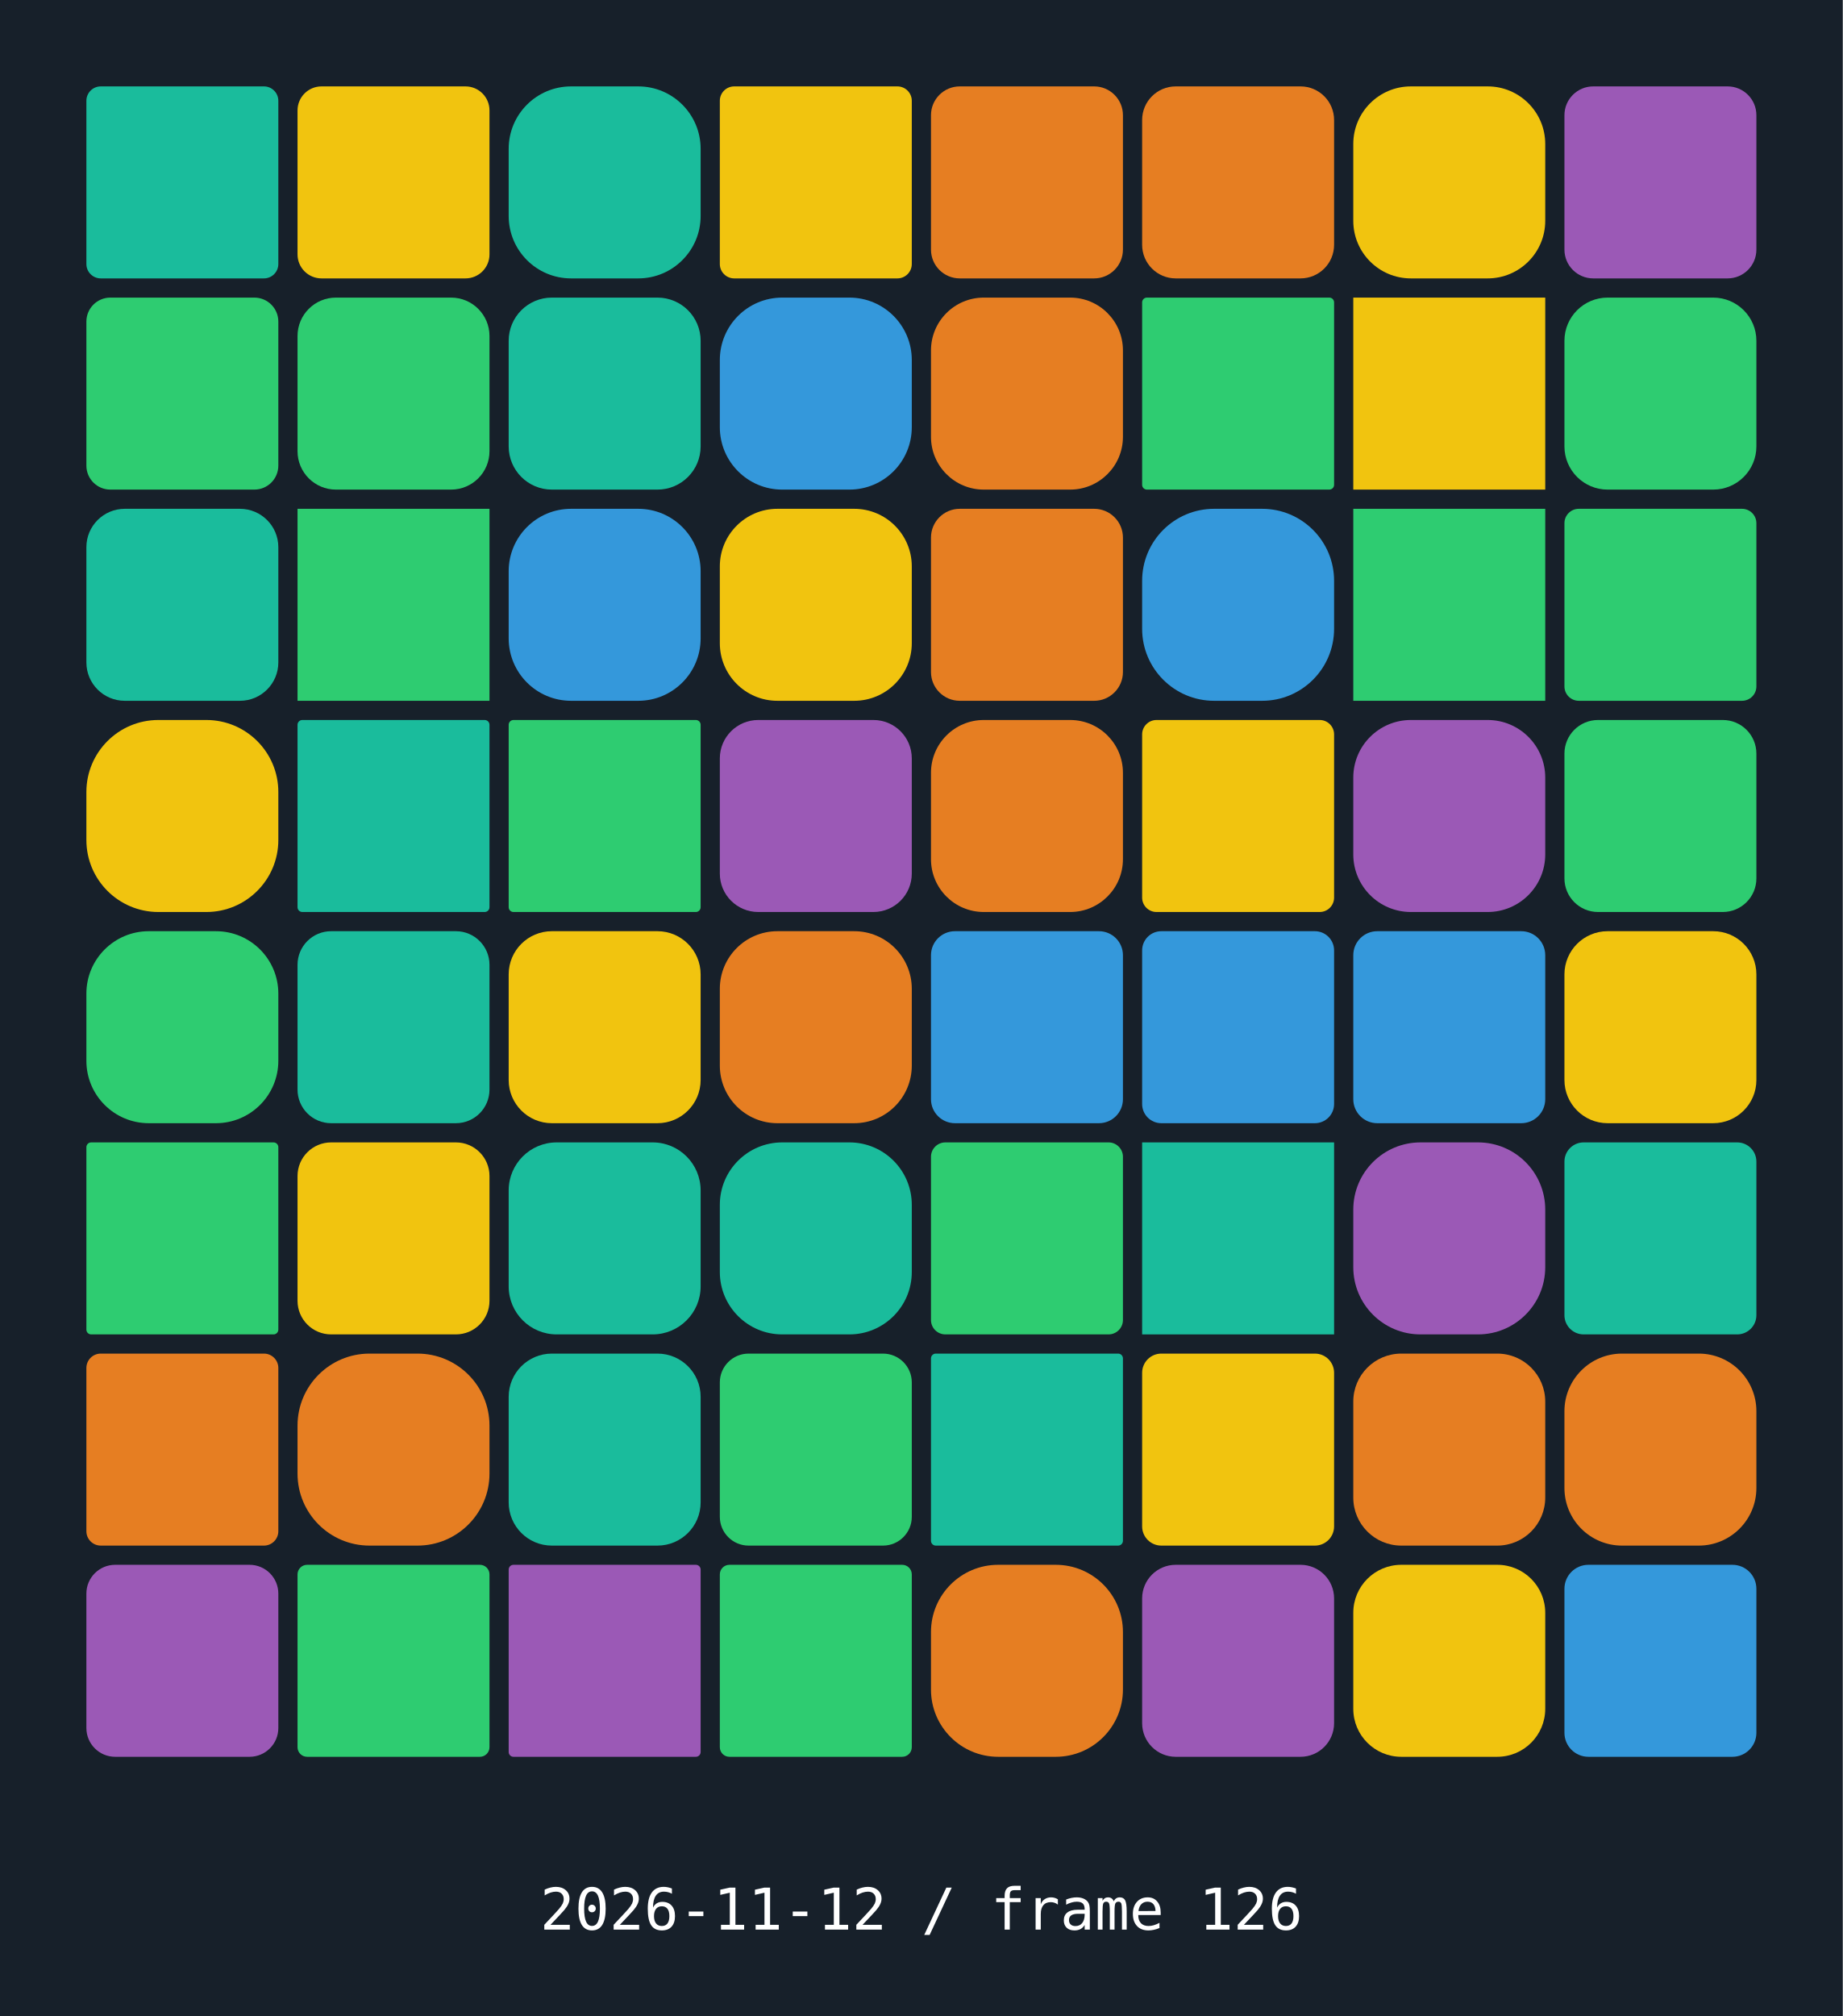
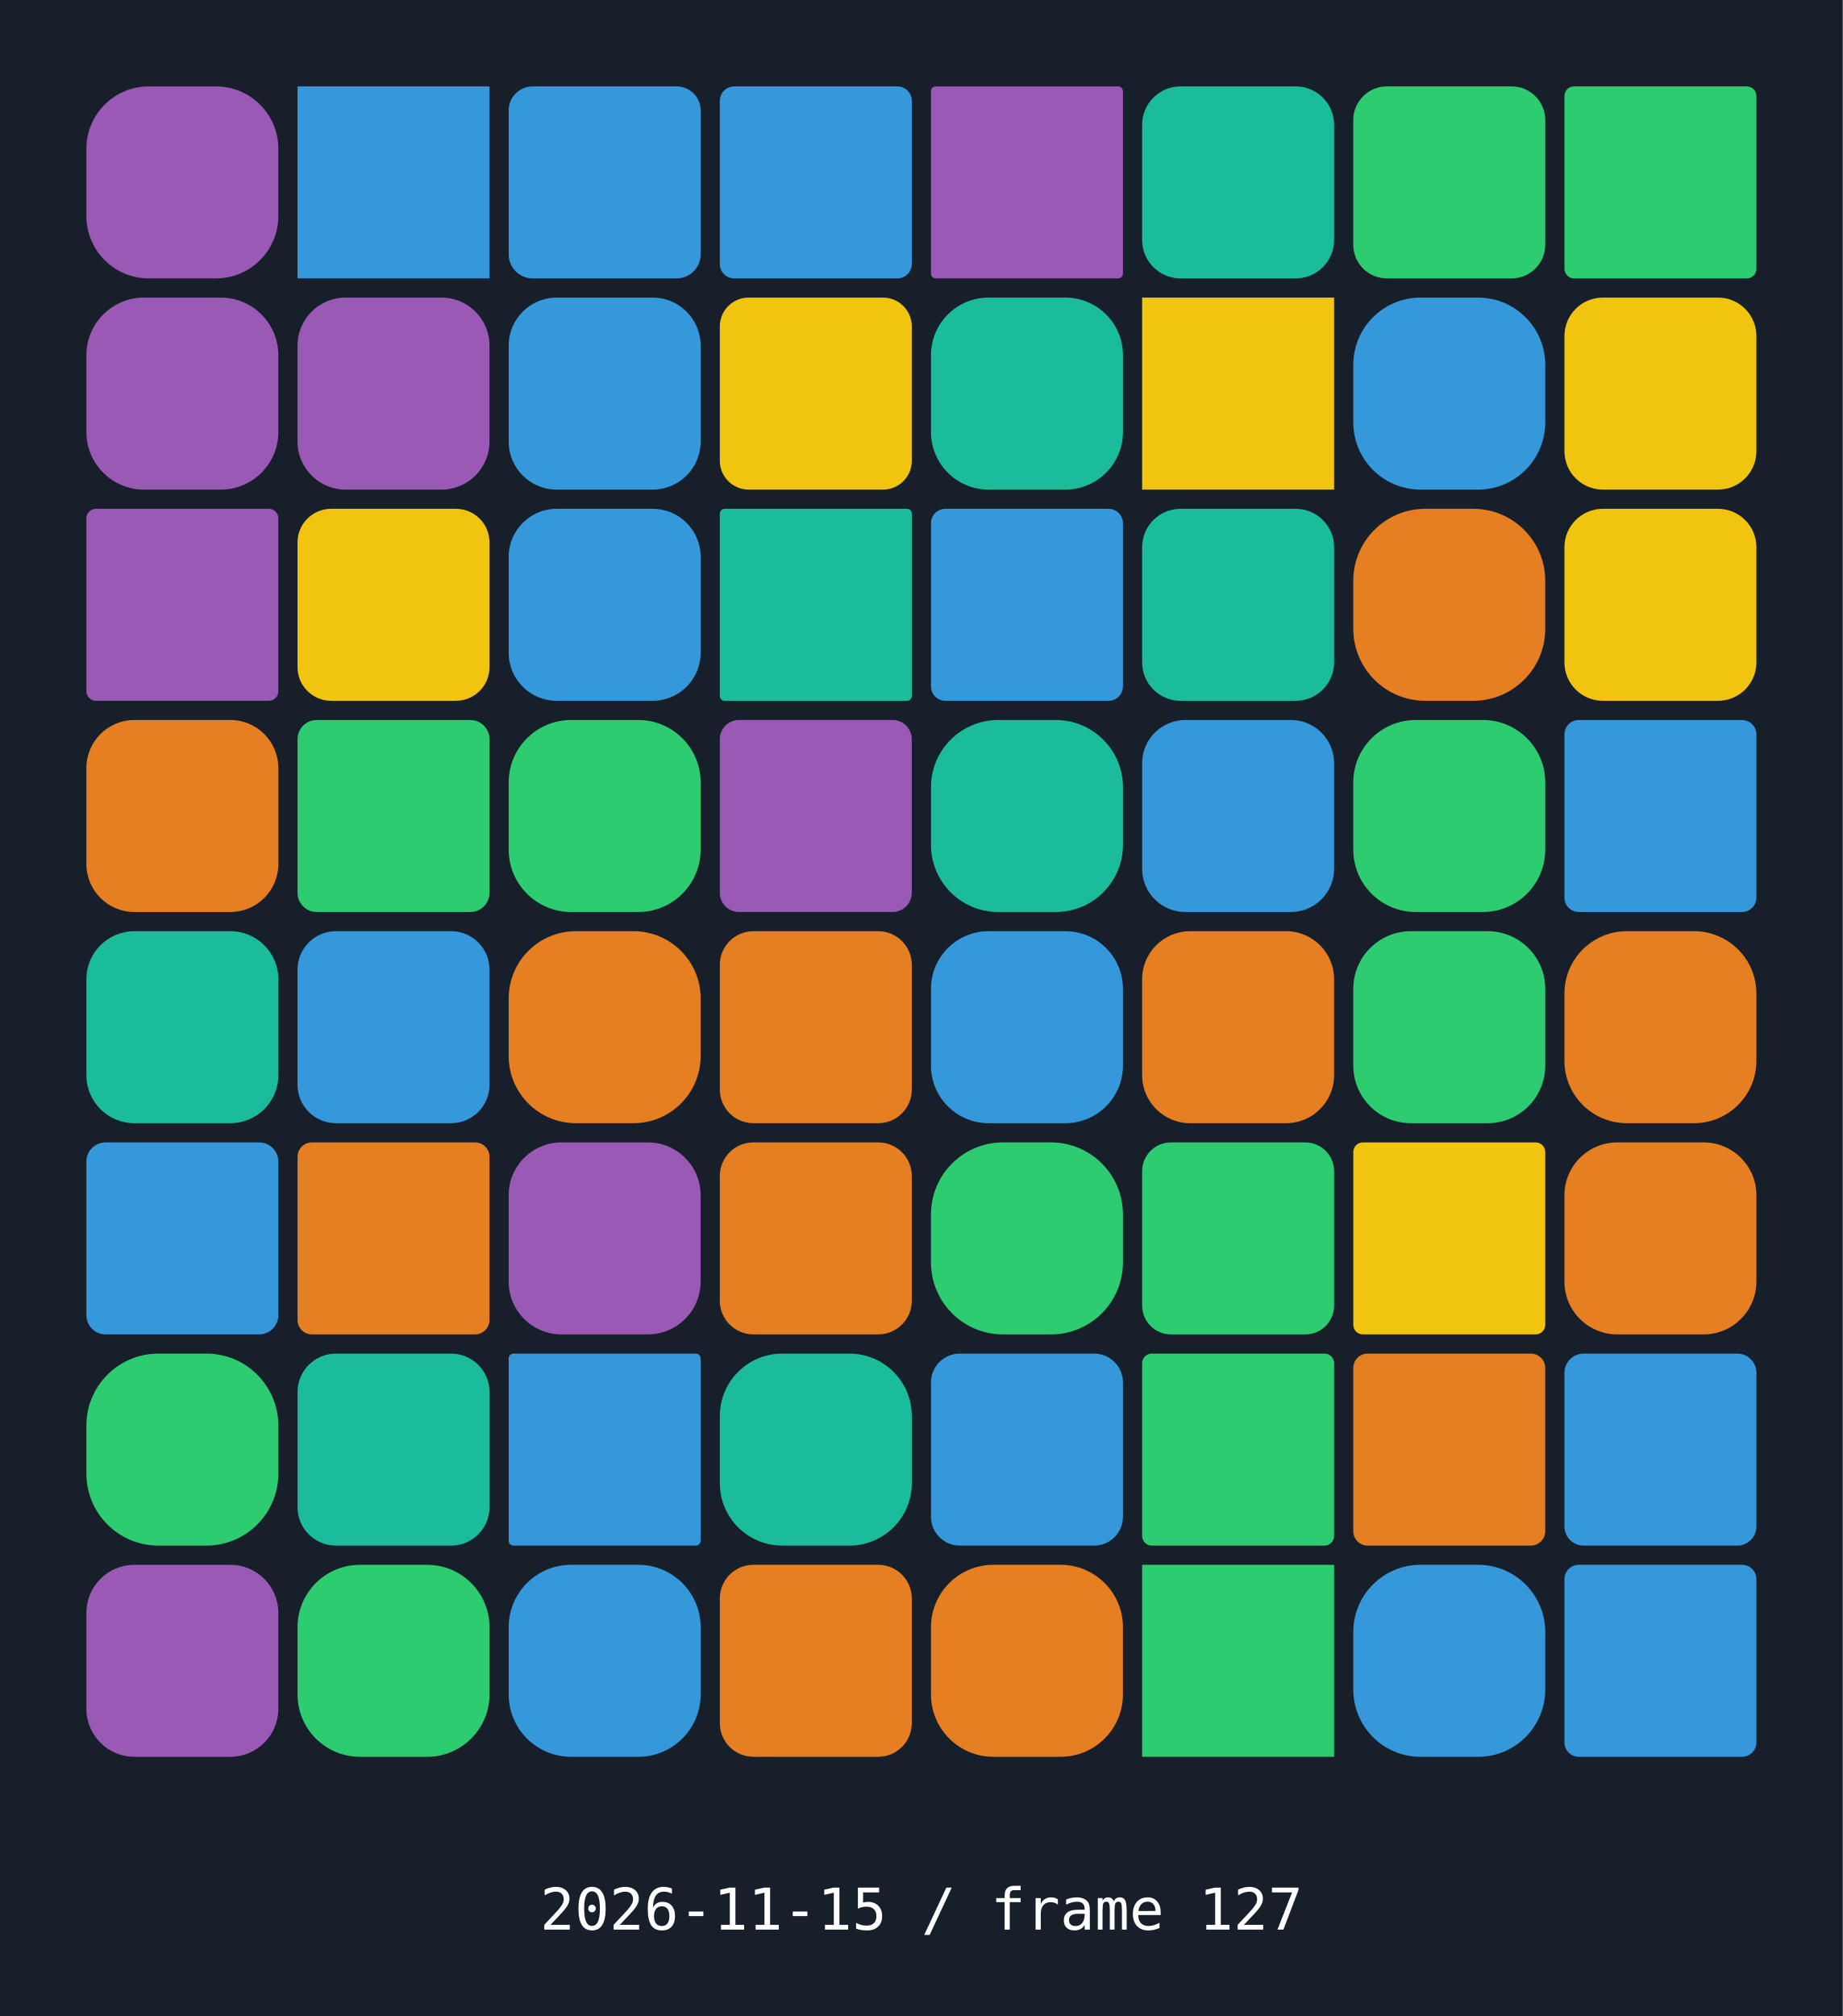
<svg xmlns="http://www.w3.org/2000/svg" width="384" height="420" viewBox="0 0 384 420">
  <rect width="384" height="420" fill="#17202a" />
-   <rect x="18" y="18" width="40" height="40" rx="3" fill="#1abc9c" />
-   <rect x="62" y="18" width="40" height="40" rx="5" fill="#f1c40f" />
-   <rect x="106" y="18" width="40" height="40" rx="13" fill="#1abc9c" />
-   <rect x="150" y="18" width="40" height="40" rx="3" fill="#f1c40f" />
-   <rect x="194" y="18" width="40" height="40" rx="6" fill="#e67e22" />
-   <rect x="238" y="18" width="40" height="40" rx="7" fill="#e67e22" />
-   <rect x="282" y="18" width="40" height="40" rx="12" fill="#f1c40f" />
-   <rect x="326" y="18" width="40" height="40" rx="6" fill="#9b59b6" />
-   <rect x="18" y="62" width="40" height="40" rx="5" fill="#2ecc71" />
-   <rect x="62" y="62" width="40" height="40" rx="8" fill="#2ecc71" />
-   <rect x="106" y="62" width="40" height="40" rx="9" fill="#1abc9c" />
-   <rect x="150" y="62" width="40" height="40" rx="13" fill="#3498db" />
-   <rect x="194" y="62" width="40" height="40" rx="11" fill="#e67e22" />
-   <rect x="238" y="62" width="40" height="40" rx="1" fill="#2ecc71" />
-   <rect x="282" y="62" width="40" height="40" rx="0" fill="#f1c40f" />
-   <rect x="326" y="62" width="40" height="40" rx="9" fill="#2ecc71" />
-   <rect x="18" y="106" width="40" height="40" rx="8" fill="#1abc9c" />
-   <rect x="62" y="106" width="40" height="40" rx="0" fill="#2ecc71" />
-   <rect x="106" y="106" width="40" height="40" rx="13" fill="#3498db" />
-   <rect x="150" y="106" width="40" height="40" rx="12" fill="#f1c40f" />
-   <rect x="194" y="106" width="40" height="40" rx="6" fill="#e67e22" />
-   <rect x="238" y="106" width="40" height="40" rx="15" fill="#3498db" />
-   <rect x="282" y="106" width="40" height="40" rx="0" fill="#2ecc71" />
-   <rect x="326" y="106" width="40" height="40" rx="3" fill="#2ecc71" />
-   <rect x="18" y="150" width="40" height="40" rx="15" fill="#f1c40f" />
-   <rect x="62" y="150" width="40" height="40" rx="1" fill="#1abc9c" />
-   <rect x="106" y="150" width="40" height="40" rx="1" fill="#2ecc71" />
-   <rect x="150" y="150" width="40" height="40" rx="8" fill="#9b59b6" />
-   <rect x="194" y="150" width="40" height="40" rx="11" fill="#e67e22" />
-   <rect x="238" y="150" width="40" height="40" rx="3" fill="#f1c40f" />
-   <rect x="282" y="150" width="40" height="40" rx="12" fill="#9b59b6" />
-   <rect x="326" y="150" width="40" height="40" rx="7" fill="#2ecc71" />
-   <rect x="18" y="194" width="40" height="40" rx="13" fill="#2ecc71" />
-   <rect x="62" y="194" width="40" height="40" rx="7" fill="#1abc9c" />
-   <rect x="106" y="194" width="40" height="40" rx="9" fill="#f1c40f" />
-   <rect x="150" y="194" width="40" height="40" rx="12" fill="#e67e22" />
-   <rect x="194" y="194" width="40" height="40" rx="5" fill="#3498db" />
-   <rect x="238" y="194" width="40" height="40" rx="4" fill="#3498db" />
-   <rect x="282" y="194" width="40" height="40" rx="5" fill="#3498db" />
-   <rect x="326" y="194" width="40" height="40" rx="9" fill="#f1c40f" />
-   <rect x="18" y="238" width="40" height="40" rx="1" fill="#2ecc71" />
-   <rect x="62" y="238" width="40" height="40" rx="7" fill="#f1c40f" />
-   <rect x="106" y="238" width="40" height="40" rx="10" fill="#1abc9c" />
-   <rect x="150" y="238" width="40" height="40" rx="13" fill="#1abc9c" />
-   <rect x="194" y="238" width="40" height="40" rx="3" fill="#2ecc71" />
-   <rect x="238" y="238" width="40" height="40" rx="0" fill="#1abc9c" />
-   <rect x="282" y="238" width="40" height="40" rx="14" fill="#9b59b6" />
-   <rect x="326" y="238" width="40" height="40" rx="4" fill="#1abc9c" />
-   <rect x="18" y="282" width="40" height="40" rx="3" fill="#e67e22" />
-   <rect x="62" y="282" width="40" height="40" rx="15" fill="#e67e22" />
-   <rect x="106" y="282" width="40" height="40" rx="9" fill="#1abc9c" />
-   <rect x="150" y="282" width="40" height="40" rx="6" fill="#2ecc71" />
-   <rect x="194" y="282" width="40" height="40" rx="1" fill="#1abc9c" />
-   <rect x="238" y="282" width="40" height="40" rx="4" fill="#f1c40f" />
-   <rect x="282" y="282" width="40" height="40" rx="10" fill="#e67e22" />
-   <rect x="326" y="282" width="40" height="40" rx="12" fill="#e67e22" />
-   <rect x="18" y="326" width="40" height="40" rx="6" fill="#9b59b6" />
-   <rect x="62" y="326" width="40" height="40" rx="2" fill="#2ecc71" />
-   <rect x="106" y="326" width="40" height="40" rx="1" fill="#9b59b6" />
-   <rect x="150" y="326" width="40" height="40" rx="2" fill="#2ecc71" />
-   <rect x="194" y="326" width="40" height="40" rx="14" fill="#e67e22" />
-   <rect x="238" y="326" width="40" height="40" rx="7" fill="#9b59b6" />
-   <rect x="282" y="326" width="40" height="40" rx="10" fill="#f1c40f" />
-   <rect x="326" y="326" width="40" height="40" rx="5" fill="#3498db" />
-   <text x="192" y="402" text-anchor="middle" fill="#ffffff" font-family="monospace">2026-11-12 / frame 126</text>
+   <rect x="18" y="18" width="40" height="40" rx="13" fill="#9b59b6" />
+   <rect x="62" y="18" width="40" height="40" rx="0" fill="#3498db" />
+   <rect x="106" y="18" width="40" height="40" rx="5" fill="#3498db" />
+   <rect x="150" y="18" width="40" height="40" rx="3" fill="#3498db" />
+   <rect x="194" y="18" width="40" height="40" rx="1" fill="#9b59b6" />
+   <rect x="238" y="18" width="40" height="40" rx="8" fill="#1abc9c" />
+   <rect x="282" y="18" width="40" height="40" rx="7" fill="#2ecc71" />
+   <rect x="326" y="18" width="40" height="40" rx="2" fill="#2ecc71" />
+   <rect x="18" y="62" width="40" height="40" rx="12" fill="#9b59b6" />
+   <rect x="62" y="62" width="40" height="40" rx="10" fill="#9b59b6" />
+   <rect x="106" y="62" width="40" height="40" rx="10" fill="#3498db" />
+   <rect x="150" y="62" width="40" height="40" rx="6" fill="#f1c40f" />
+   <rect x="194" y="62" width="40" height="40" rx="12" fill="#1abc9c" />
+   <rect x="238" y="62" width="40" height="40" rx="0" fill="#f1c40f" />
+   <rect x="282" y="62" width="40" height="40" rx="14" fill="#3498db" />
+   <rect x="326" y="62" width="40" height="40" rx="8" fill="#f1c40f" />
+   <rect x="18" y="106" width="40" height="40" rx="2" fill="#9b59b6" />
+   <rect x="62" y="106" width="40" height="40" rx="7" fill="#f1c40f" />
+   <rect x="106" y="106" width="40" height="40" rx="10" fill="#3498db" />
+   <rect x="150" y="106" width="40" height="40" rx="1" fill="#1abc9c" />
+   <rect x="194" y="106" width="40" height="40" rx="3" fill="#3498db" />
+   <rect x="238" y="106" width="40" height="40" rx="8" fill="#1abc9c" />
+   <rect x="282" y="106" width="40" height="40" rx="15" fill="#e67e22" />
+   <rect x="326" y="106" width="40" height="40" rx="8" fill="#f1c40f" />
+   <rect x="18" y="150" width="40" height="40" rx="10" fill="#e67e22" />
+   <rect x="62" y="150" width="40" height="40" rx="4" fill="#2ecc71" />
+   <rect x="106" y="150" width="40" height="40" rx="13" fill="#2ecc71" />
+   <rect x="150" y="150" width="40" height="40" rx="4" fill="#9b59b6" />
+   <rect x="194" y="150" width="40" height="40" rx="14" fill="#1abc9c" />
+   <rect x="238" y="150" width="40" height="40" rx="9" fill="#3498db" />
+   <rect x="282" y="150" width="40" height="40" rx="13" fill="#2ecc71" />
+   <rect x="326" y="150" width="40" height="40" rx="3" fill="#3498db" />
+   <rect x="18" y="194" width="40" height="40" rx="10" fill="#1abc9c" />
+   <rect x="62" y="194" width="40" height="40" rx="8" fill="#3498db" />
+   <rect x="106" y="194" width="40" height="40" rx="14" fill="#e67e22" />
+   <rect x="150" y="194" width="40" height="40" rx="7" fill="#e67e22" />
+   <rect x="194" y="194" width="40" height="40" rx="12" fill="#3498db" />
+   <rect x="238" y="194" width="40" height="40" rx="10" fill="#e67e22" />
+   <rect x="282" y="194" width="40" height="40" rx="12" fill="#2ecc71" />
+   <rect x="326" y="194" width="40" height="40" rx="13" fill="#e67e22" />
+   <rect x="18" y="238" width="40" height="40" rx="4" fill="#3498db" />
+   <rect x="62" y="238" width="40" height="40" rx="3" fill="#e67e22" />
+   <rect x="106" y="238" width="40" height="40" rx="11" fill="#9b59b6" />
+   <rect x="150" y="238" width="40" height="40" rx="7" fill="#e67e22" />
+   <rect x="194" y="238" width="40" height="40" rx="15" fill="#2ecc71" />
+   <rect x="238" y="238" width="40" height="40" rx="6" fill="#2ecc71" />
+   <rect x="282" y="238" width="40" height="40" rx="2" fill="#f1c40f" />
+   <rect x="326" y="238" width="40" height="40" rx="11" fill="#e67e22" />
+   <rect x="18" y="282" width="40" height="40" rx="15" fill="#2ecc71" />
+   <rect x="62" y="282" width="40" height="40" rx="8" fill="#1abc9c" />
+   <rect x="106" y="282" width="40" height="40" rx="1" fill="#3498db" />
+   <rect x="150" y="282" width="40" height="40" rx="13" fill="#1abc9c" />
+   <rect x="194" y="282" width="40" height="40" rx="6" fill="#3498db" />
+   <rect x="238" y="282" width="40" height="40" rx="2" fill="#2ecc71" />
+   <rect x="282" y="282" width="40" height="40" rx="3" fill="#e67e22" />
+   <rect x="326" y="282" width="40" height="40" rx="4" fill="#3498db" />
+   <rect x="18" y="326" width="40" height="40" rx="10" fill="#9b59b6" />
+   <rect x="62" y="326" width="40" height="40" rx="13" fill="#2ecc71" />
+   <rect x="106" y="326" width="40" height="40" rx="13" fill="#3498db" />
+   <rect x="150" y="326" width="40" height="40" rx="7" fill="#e67e22" />
+   <rect x="194" y="326" width="40" height="40" rx="13" fill="#e67e22" />
+   <rect x="238" y="326" width="40" height="40" rx="0" fill="#2ecc71" />
+   <rect x="282" y="326" width="40" height="40" rx="14" fill="#3498db" />
+   <rect x="326" y="326" width="40" height="40" rx="3" fill="#3498db" />
+   <text x="192" y="402" text-anchor="middle" fill="#ffffff" font-family="monospace">2026-11-15 / frame 127</text>
</svg>
